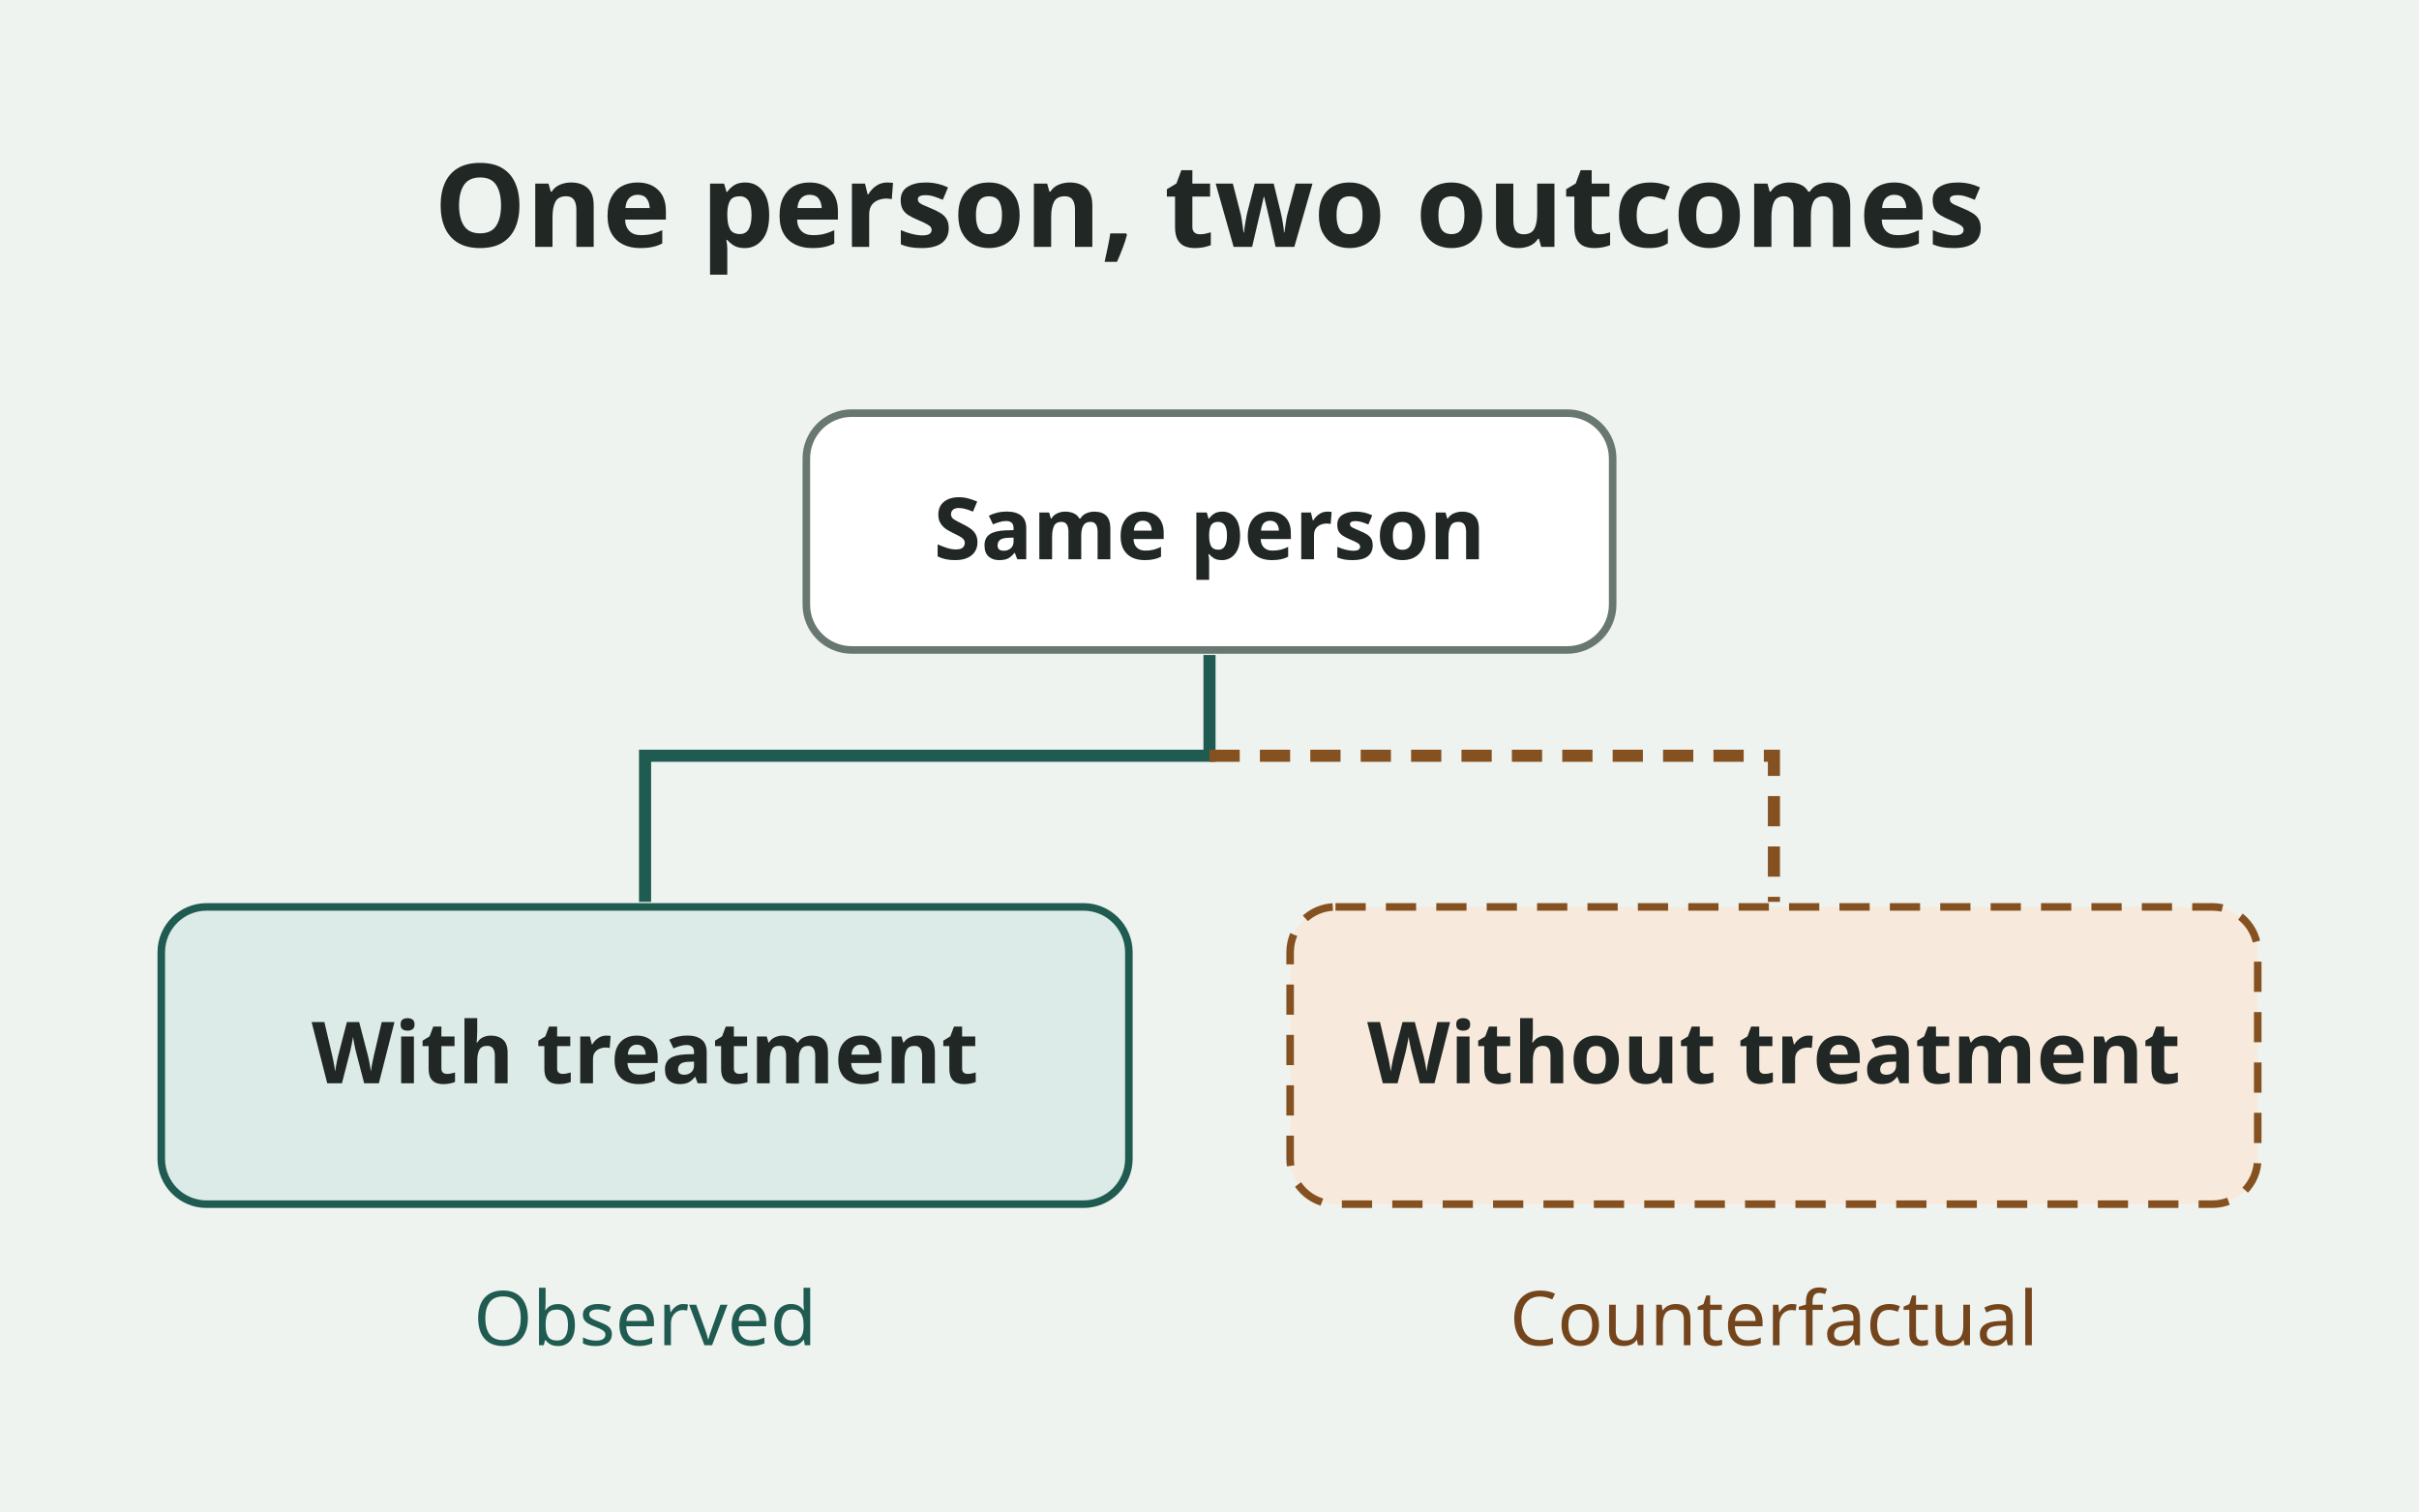
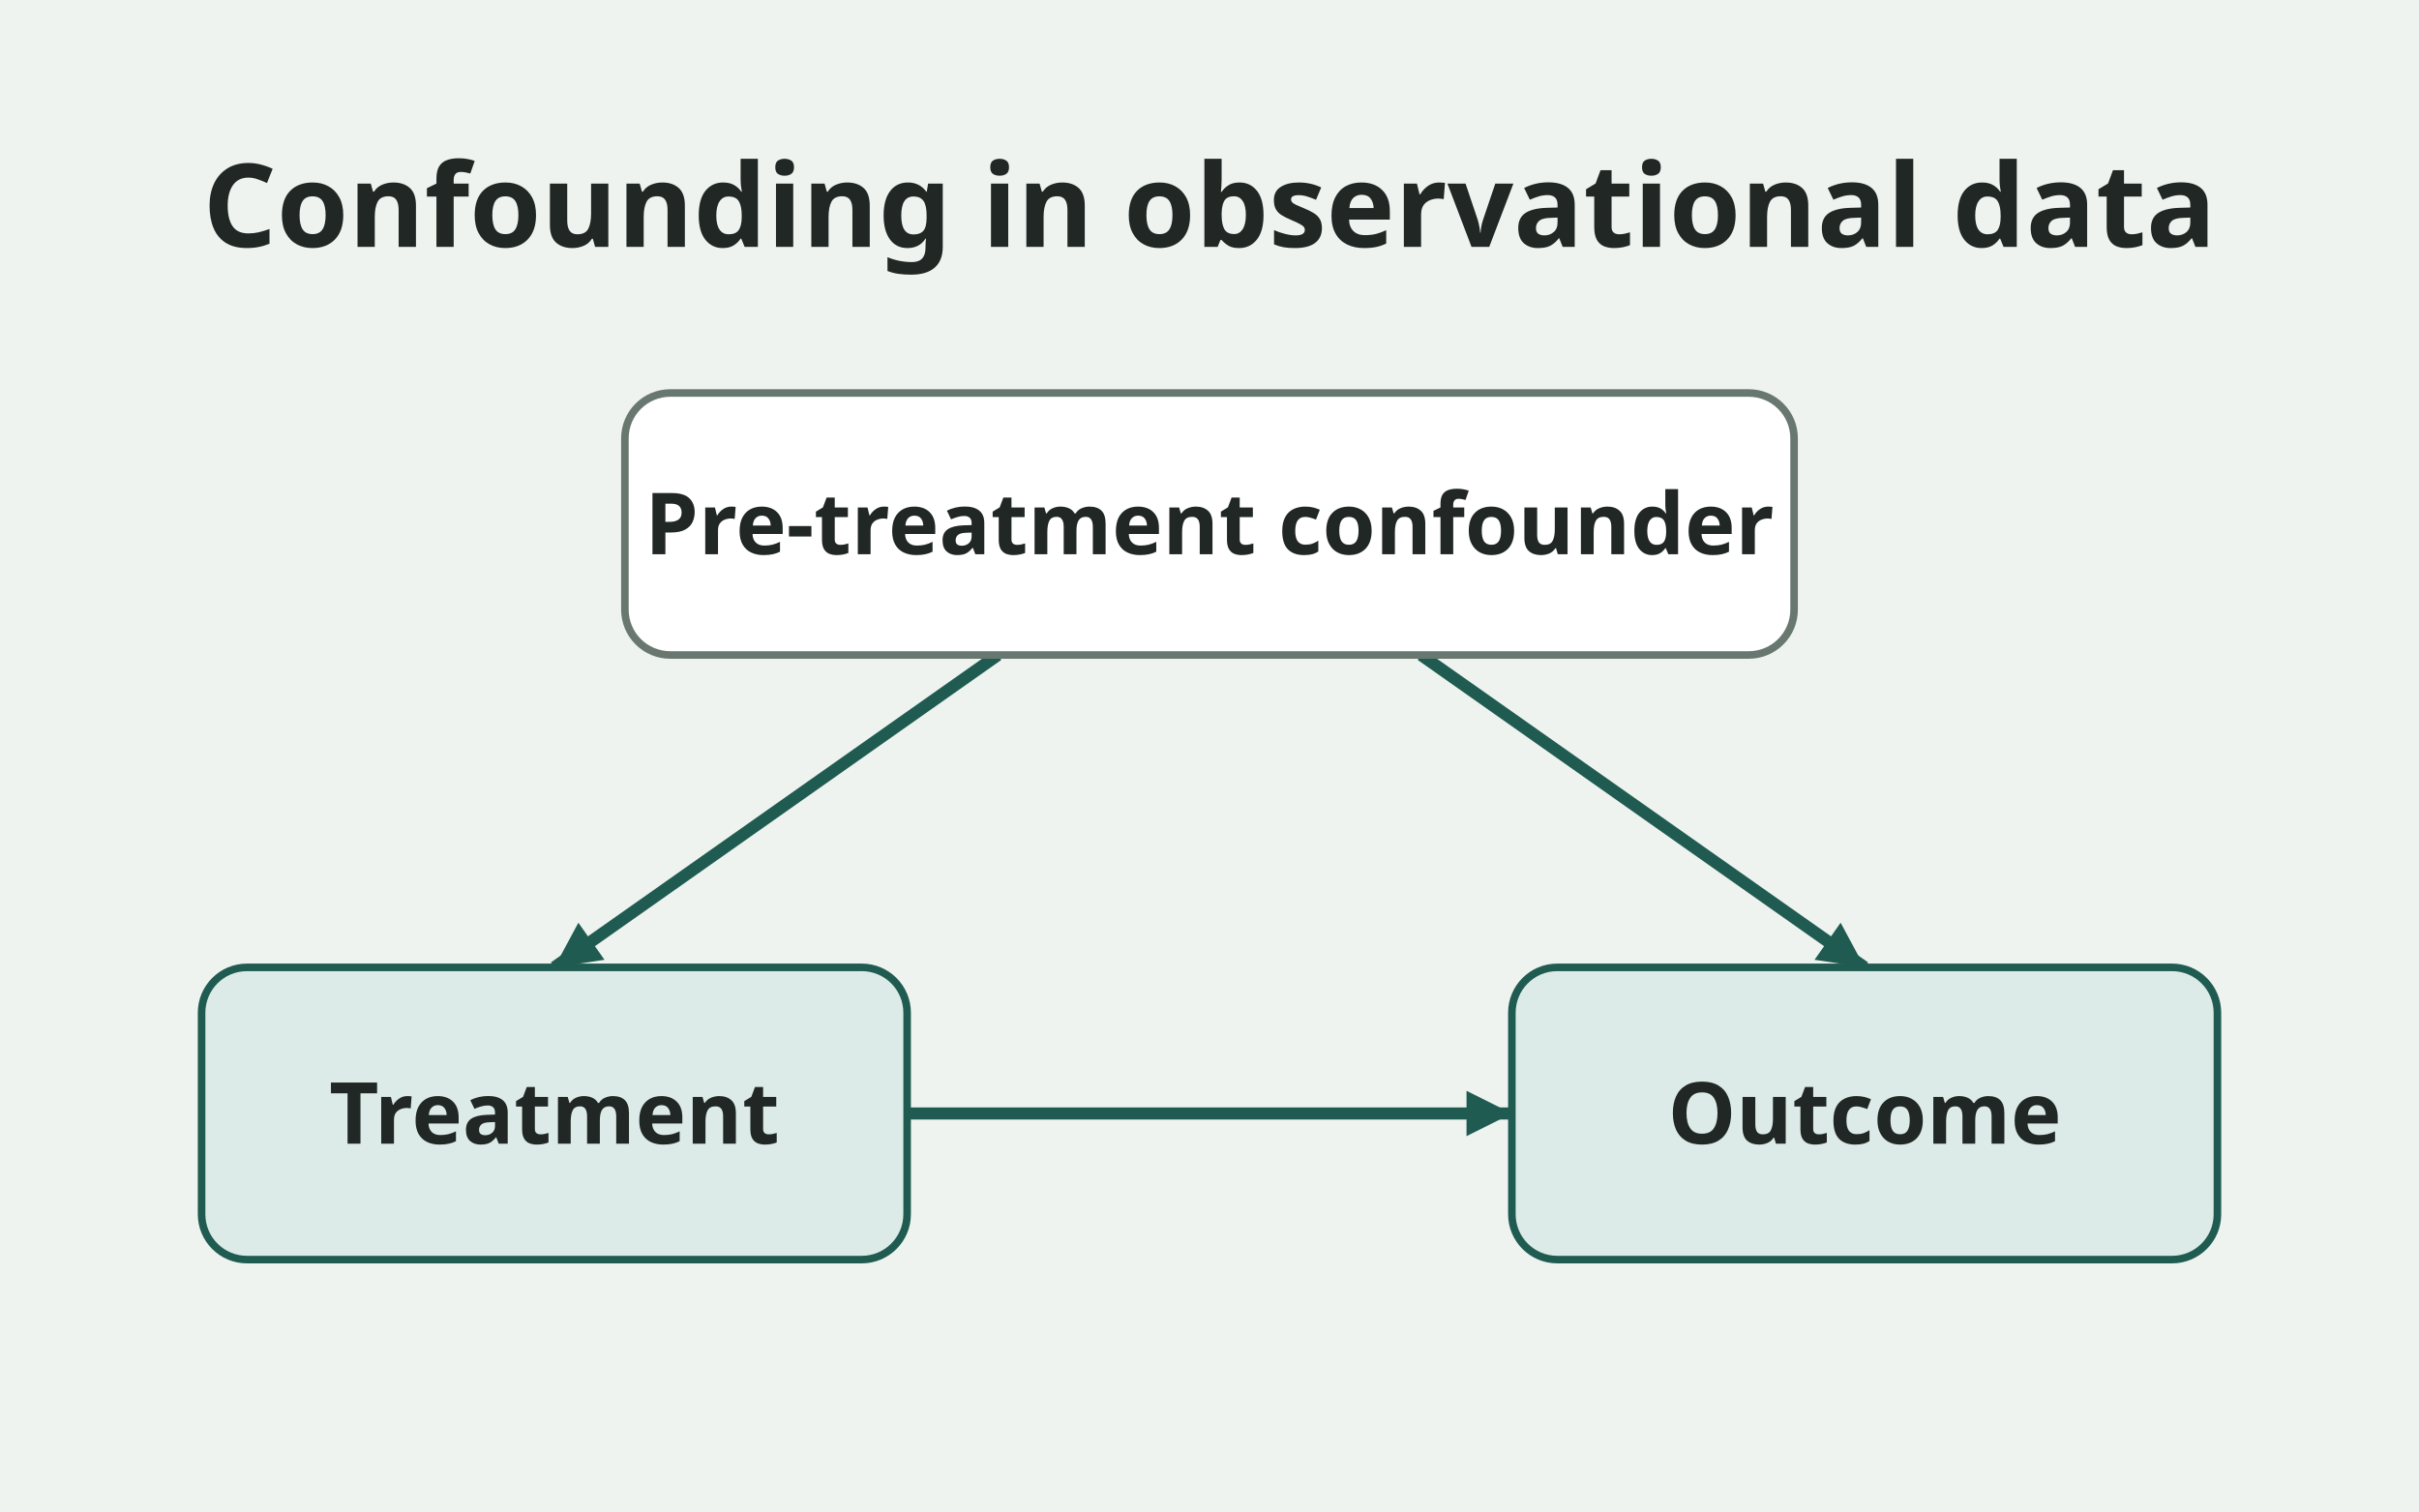
<svg xmlns="http://www.w3.org/2000/svg" width="480" height="300" viewBox="0 0 480 300">
+   <defs>
+     <marker id="arrow" viewBox="0 0 10 10" refX="10" refY="5" markerWidth="9" markerHeight="9" markerUnits="userSpaceOnUse" orient="auto">
+       <path d="M0 0 10 5 0 10Z" fill="#205b51" />
+     </marker>
+   </defs>
  <rect width="480" height="300" fill="#eef3ef" />
+   <g fill="none" stroke="#205b51" stroke-width="2.4" marker-end="url(#arrow)">
+     <path d="M198 130 110 192" />
+     <path d="M282 130 370 192" />
+     <path d="M180 221H300" />
+   </g>
  <g font-family="system-ui,sans-serif" fill="#202724" text-anchor="middle">
-     <text x="240" y="49" font-size="23" font-weight="650">One person, two outcomes</text>
-     <rect x="160" y="82" width="160" height="47" rx="9" fill="#fff" stroke="#68776f" stroke-width="1.5" />
-     <text x="240" y="111" font-size="17" font-weight="600">Same person</text>
-     <path d="M240 130v20H128v29" fill="none" stroke="#205b51" stroke-width="2.4" />
-     <path d="M240 150h112v29" fill="none" stroke="#865120" stroke-width="2.4" stroke-dasharray="6 4" />
-     <rect x="32" y="180" width="192" height="59" rx="9" fill="#dcebe7" stroke="#205b51" stroke-width="1.5" />
-     <rect x="256" y="180" width="192" height="59" rx="9" fill="#f7eadc" stroke="#865120" stroke-width="1.5" stroke-dasharray="6 4" />
-     <text x="128" y="215" font-size="17" font-weight="600">With treatment</text>
-     <text x="352" y="215" font-size="17" font-weight="600">Without treatment</text>
-     <text x="128" y="267" font-size="15" fill="#205b51">Observed</text>
-     <text x="352" y="267" font-size="15" fill="#74451c">Counterfactual</text>
+     <text x="240" y="49" font-size="23" font-weight="650">Confounding in observational data</text>
+     <rect x="124" y="78" width="232" height="52" rx="9" fill="#fff" stroke="#68776f" stroke-width="1.5" />
+     <rect x="40" y="192" width="140" height="58" rx="9" fill="#dcebe7" stroke="#205b51" stroke-width="1.5" />
+     <rect x="300" y="192" width="140" height="58" rx="9" fill="#dcebe7" stroke="#205b51" stroke-width="1.5" />
+     <g font-size="17" font-weight="600">
+       <text x="240" y="110">Pre-treatment confounder</text>
+       <text x="110" y="227">Treatment</text>
+       <text x="370" y="227">Outcome</text>
+     </g>
  </g>
</svg>
